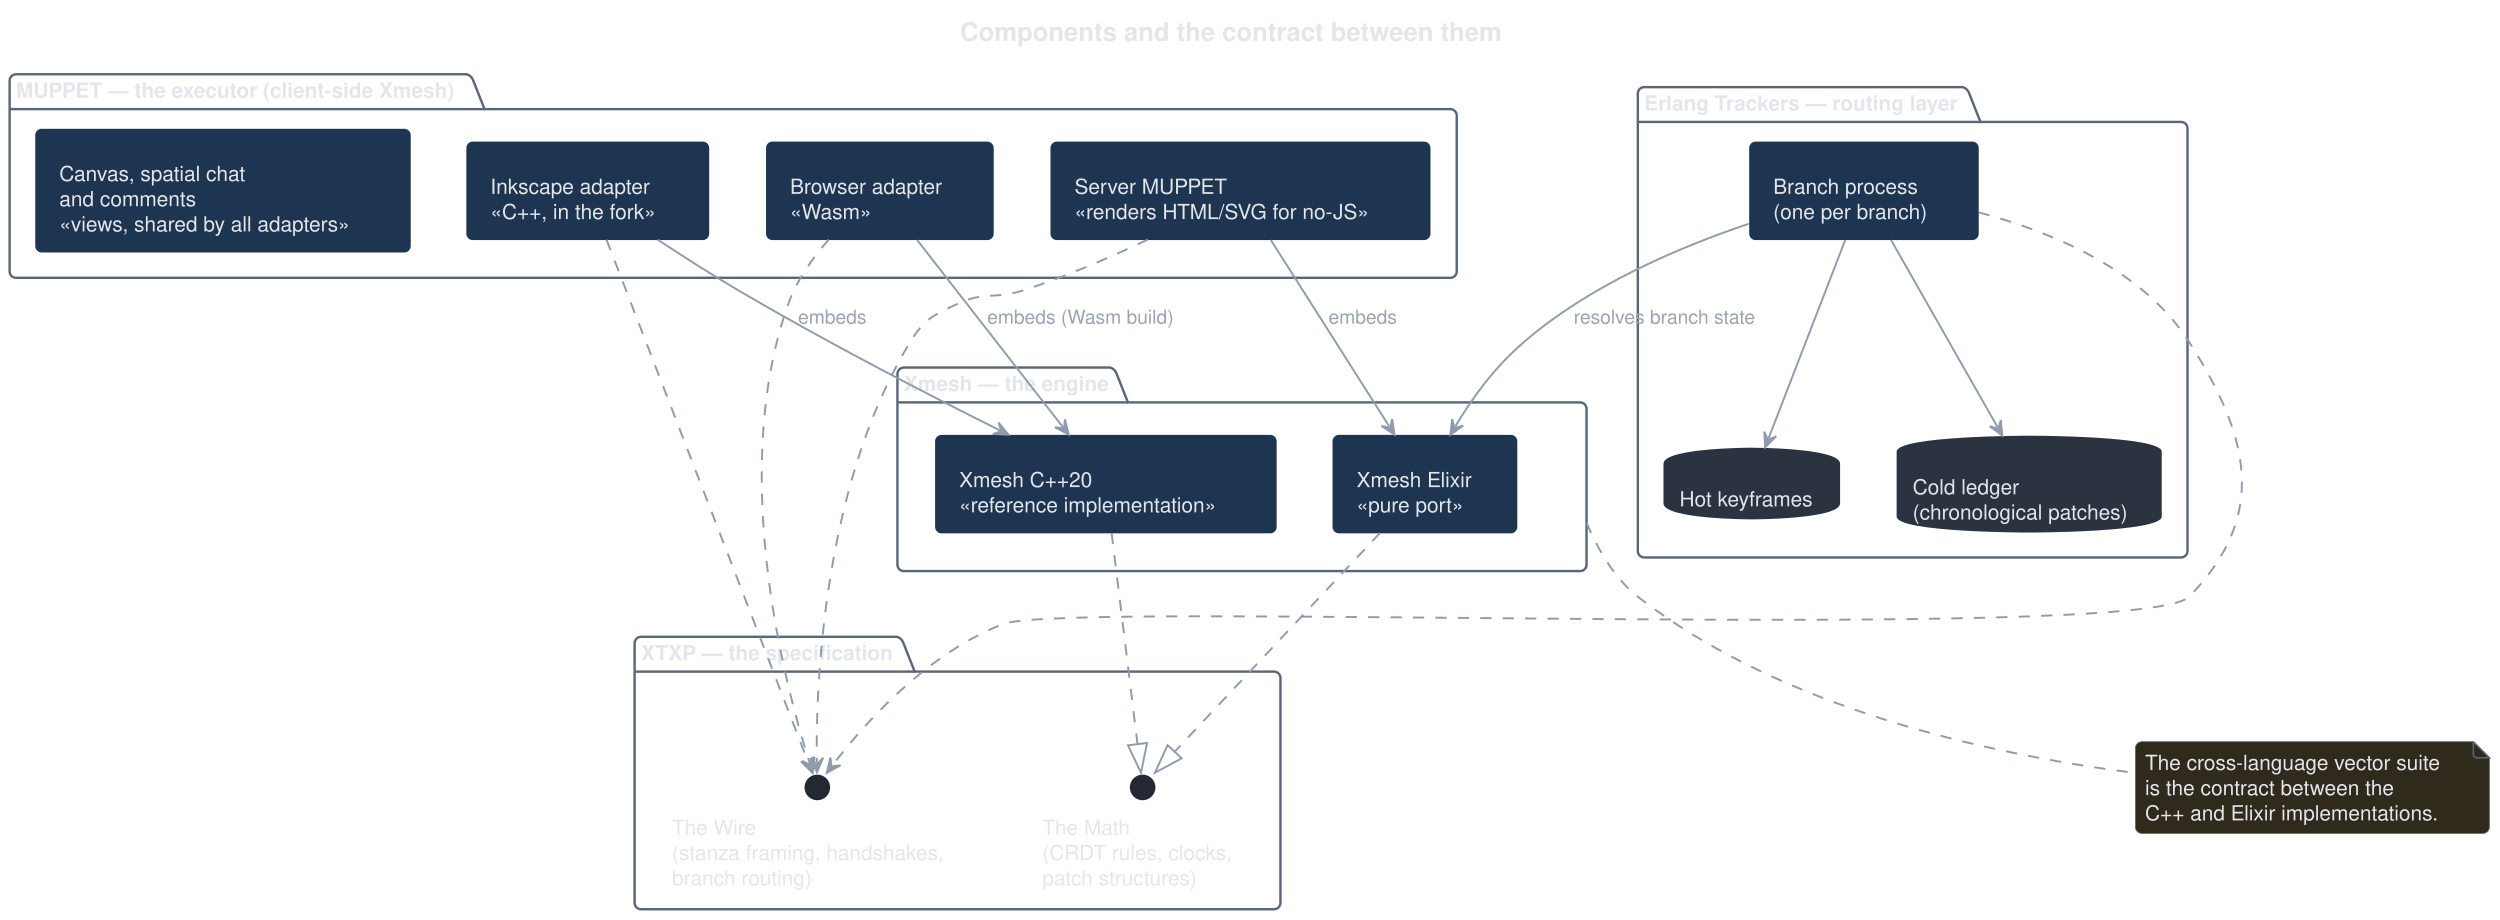
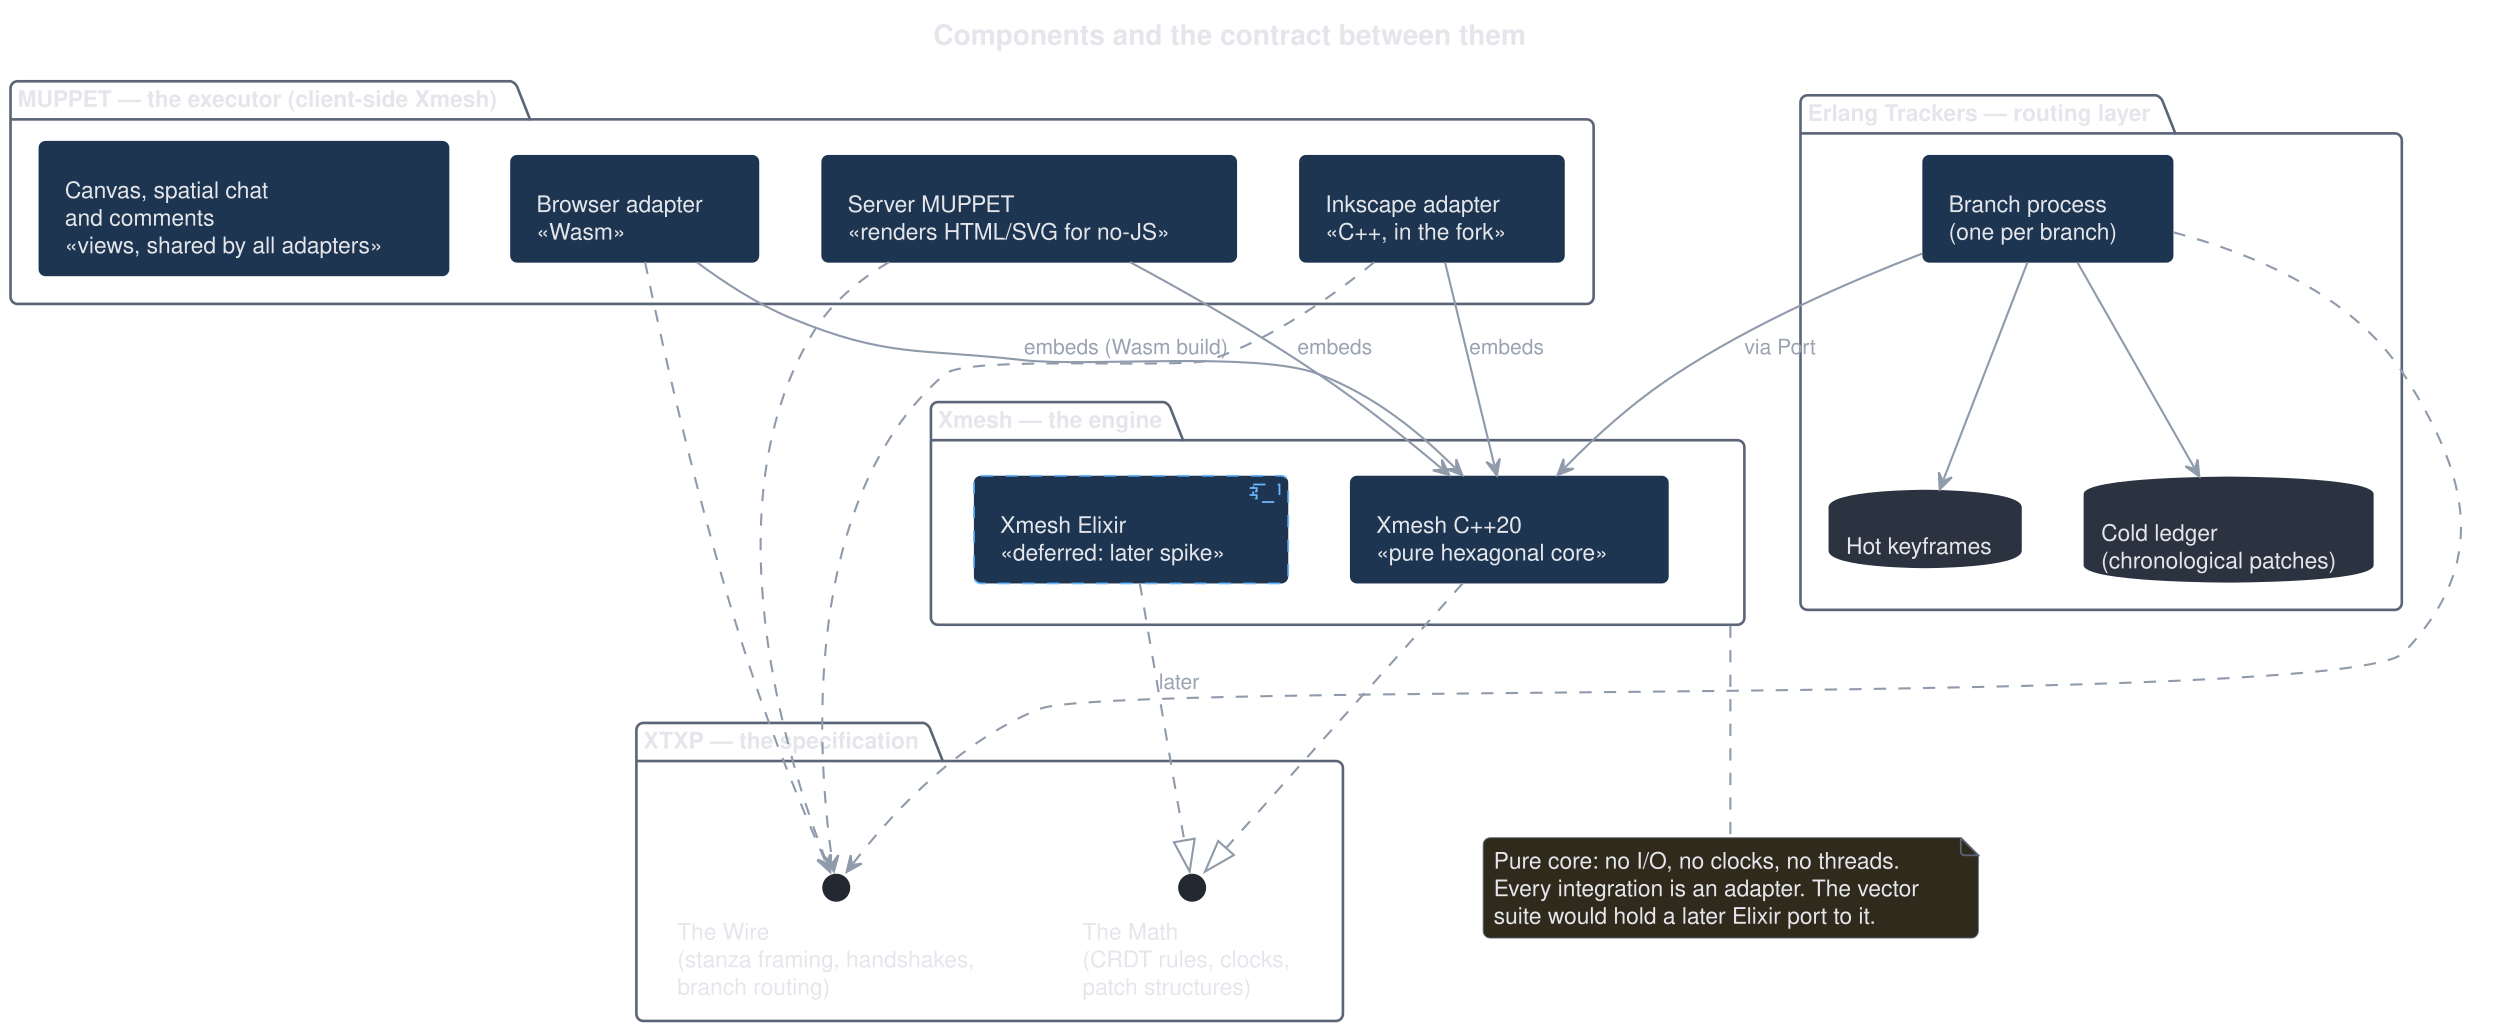
- <svg xmlns="http://www.w3.org/2000/svg" contentStyleType="text/css" data-diagram-type="DESCRIPTION" height="574px" preserveAspectRatio="none" style="width:1560px;height:574px;" version="1.1" viewBox="0 0 1560 574" width="1560px" zoomAndPan="magnify">
+ <svg xmlns="http://www.w3.org/2000/svg" contentStyleType="text/css" data-diagram-type="DESCRIPTION" height="589px" preserveAspectRatio="none" style="width:1426px;height:589px;" version="1.1" viewBox="0 0 1426 589" width="1426px" zoomAndPan="magnify">
  <defs />
  <g>
    <g class="title" data-source-line="2">
-       <text fill="#E4E6EB" font-family="Helvetica" font-size="16" font-weight="bold" lengthAdjust="spacing" textLength="348.234" x="599.067" y="25.5">Components and the contract between them</text>
+       <text fill="#E4E6EB" font-family="Helvetica" font-size="16" font-weight="bold" lengthAdjust="spacing" textLength="348.234" x="532.348" y="25.5">Components and the contract between them</text>
    </g>
    <g class="cluster" data-entity="spec" data-source-line="4" data-uid="ent0002" id="cluster_spec">
-       <path d="M400,397.359 L559.764,397.359 A6,6 0 0 1 563.764,401.359 L570.764,419.089 L795,419.089 A4,4 0 0 1 799,423.089 L799,563.359 A4,4 0 0 1 795,567.359 L400,567.359 A4,4 0 0 1 396,563.359 L396,401.359 A4,4 0 0 1 400,397.359" fill="none" style="stroke:#5B6577;stroke-width:1.5;" />
-       <line style="stroke:#5B6577;stroke-width:1.5;" x1="396" x2="570.764" y1="419.089" y2="419.089" />
-       <text fill="#E4E6EB" font-family="Helvetica" font-size="13" font-weight="bold" lengthAdjust="spacing" textLength="161.764" x="400" y="411.953">XTXP — the specification</text>
+       <path d="M367,412.359 L526.764,412.359 A6,6 0 0 1 530.764,416.359 L537.764,434.089 L762,434.089 A4,4 0 0 1 766,438.089 L766,578.359 A4,4 0 0 1 762,582.359 L367,582.359 A4,4 0 0 1 363,578.359 L363,416.359 A4,4 0 0 1 367,412.359" fill="none" style="stroke:#5B6577;stroke-width:1.5;" />
+       <line style="stroke:#5B6577;stroke-width:1.5;" x1="363" x2="537.764" y1="434.089" y2="434.089" />
+       <text fill="#E4E6EB" font-family="Helvetica" font-size="13" font-weight="bold" lengthAdjust="spacing" textLength="161.764" x="367" y="426.953">XTXP — the specification</text>
    </g>
    <g class="cluster" data-entity="engine" data-source-line="9" data-uid="ent0005" id="cluster_engine">
-       <path d="M564,229.359 L692.825,229.359 A6,6 0 0 1 696.825,233.359 L703.825,251.089 L986,251.089 A4,4 0 0 1 990,255.089 L990,352.359 A4,4 0 0 1 986,356.359 L564,356.359 A4,4 0 0 1 560,352.359 L560,233.359 A4,4 0 0 1 564,229.359" fill="none" style="stroke:#5B6577;stroke-width:1.5;" />
-       <line style="stroke:#5B6577;stroke-width:1.5;" x1="560" x2="703.825" y1="251.089" y2="251.089" />
-       <text fill="#E4E6EB" font-family="Helvetica" font-size="13" font-weight="bold" lengthAdjust="spacing" textLength="130.825" x="564" y="243.953">Xmesh — the engine</text>
+       <path d="M535,229.359 L663.825,229.359 A6,6 0 0 1 667.825,233.359 L674.825,251.089 L991,251.089 A4,4 0 0 1 995,255.089 L995,352.359 A4,4 0 0 1 991,356.359 L535,356.359 A4,4 0 0 1 531,352.359 L531,233.359 A4,4 0 0 1 535,229.359" fill="none" style="stroke:#5B6577;stroke-width:1.5;" />
+       <line style="stroke:#5B6577;stroke-width:1.5;" x1="531" x2="674.825" y1="251.089" y2="251.089" />
+       <text fill="#E4E6EB" font-family="Helvetica" font-size="13" font-weight="bold" lengthAdjust="spacing" textLength="130.825" x="535" y="243.953">Xmesh — the engine</text>
    </g>
    <g class="cluster" data-entity="muppet" data-source-line="14" data-uid="ent0008" id="cluster_muppet">
      <path d="M10,46.359 L291.334,46.359 A6,6 0 0 1 295.334,50.359 L302.334,68.089 L905,68.089 A4,4 0 0 1 909,72.089 L909,169.359 A4,4 0 0 1 905,173.359 L10,173.359 A4,4 0 0 1 6,169.359 L6,50.359 A4,4 0 0 1 10,46.359" fill="none" style="stroke:#5B6577;stroke-width:1.5;" />
      <line style="stroke:#5B6577;stroke-width:1.5;" x1="6" x2="302.334" y1="68.089" y2="68.089" />
      <text fill="#E4E6EB" font-family="Helvetica" font-size="13" font-weight="bold" lengthAdjust="spacing" textLength="283.334" x="10" y="60.953">MUPPET — the executor (client-side Xmesh)</text>
    </g>
    <g class="cluster" data-entity="trk" data-source-line="21" data-uid="ent0013" id="cluster_trk">
-       <path d="M1026,54.359 L1224.795,54.359 A6,6 0 0 1 1228.795,58.359 L1235.795,76.089 L1361,76.089 A4,4 0 0 1 1365,80.089 L1365,343.859 A4,4 0 0 1 1361,347.859 L1026,347.859 A4,4 0 0 1 1022,343.859 L1022,58.359 A4,4 0 0 1 1026,54.359" fill="none" style="stroke:#5B6577;stroke-width:1.5;" />
-       <line style="stroke:#5B6577;stroke-width:1.5;" x1="1022" x2="1235.795" y1="76.089" y2="76.089" />
-       <text fill="#E4E6EB" font-family="Helvetica" font-size="13" font-weight="bold" lengthAdjust="spacing" textLength="200.795" x="1026" y="68.953">Erlang Trackers — routing layer</text>
+       <path d="M1031,54.359 L1229.795,54.359 A6,6 0 0 1 1233.795,58.359 L1240.795,76.089 L1366,76.089 A4,4 0 0 1 1370,80.089 L1370,343.859 A4,4 0 0 1 1366,347.859 L1031,347.859 A4,4 0 0 1 1027,343.859 L1027,58.359 A4,4 0 0 1 1031,54.359" fill="none" style="stroke:#5B6577;stroke-width:1.5;" />
+       <line style="stroke:#5B6577;stroke-width:1.5;" x1="1027" x2="1240.795" y1="76.089" y2="76.089" />
+       <text fill="#E4E6EB" font-family="Helvetica" font-size="13" font-weight="bold" lengthAdjust="spacing" textLength="200.795" x="1031" y="68.953">Erlang Trackers — routing layer</text>
    </g>
    <g class="entity" data-entity="math" data-source-line="5" data-uid="ent0003" id="entity_math">
-       <ellipse cx="713" cy="491.359" fill="#232832" rx="8" ry="8" />
-       <text fill="#E4E6EB" font-family="Helvetica" font-size="13" lengthAdjust="spacing" textLength="58.297" x="650.428" y="520.953">The Math</text>
-       <text fill="#E4E6EB" font-family="Helvetica" font-size="13" lengthAdjust="spacing" textLength="125.144" x="650.428" y="536.683">(CRDT rules, clocks,</text>
-       <text fill="#E4E6EB" font-family="Helvetica" font-size="13" lengthAdjust="spacing" textLength="105.422" x="650.428" y="552.412">patch structures)</text>
+       <ellipse cx="680" cy="506.359" fill="#232832" rx="8" ry="8" />
+       <text fill="#E4E6EB" font-family="Helvetica" font-size="13" lengthAdjust="spacing" textLength="58.297" x="617.428" y="535.953">The Math</text>
+       <text fill="#E4E6EB" font-family="Helvetica" font-size="13" lengthAdjust="spacing" textLength="125.144" x="617.428" y="551.683">(CRDT rules, clocks,</text>
+       <text fill="#E4E6EB" font-family="Helvetica" font-size="13" lengthAdjust="spacing" textLength="105.422" x="617.428" y="567.412">patch structures)</text>
    </g>
    <g class="entity" data-entity="wire" data-source-line="6" data-uid="ent0004" id="entity_wire">
-       <ellipse cx="510" cy="491.359" fill="#232832" rx="8" ry="8" />
-       <text fill="#E4E6EB" font-family="Helvetica" font-size="13" lengthAdjust="spacing" textLength="55.745" x="419.317" y="520.953">The Wire</text>
-       <text fill="#E4E6EB" font-family="Helvetica" font-size="13" lengthAdjust="spacing" textLength="181.365" x="419.317" y="536.683">(stanza framing, handshakes,</text>
-       <text fill="#E4E6EB" font-family="Helvetica" font-size="13" lengthAdjust="spacing" textLength="94.777" x="419.317" y="552.412">branch routing)</text>
+       <ellipse cx="477" cy="506.359" fill="#232832" rx="8" ry="8" />
+       <text fill="#E4E6EB" font-family="Helvetica" font-size="13" lengthAdjust="spacing" textLength="55.745" x="386.317" y="535.953">The Wire</text>
+       <text fill="#E4E6EB" font-family="Helvetica" font-size="13" lengthAdjust="spacing" textLength="181.365" x="386.317" y="551.683">(stanza framing, handshakes,</text>
+       <text fill="#E4E6EB" font-family="Helvetica" font-size="13" lengthAdjust="spacing" textLength="94.777" x="386.317" y="567.412">branch routing)</text>
    </g>
    <g class="entity" data-entity="xcpp" data-source-line="10" data-uid="ent0006" id="entity_xcpp">
-       <rect fill="#1D3550" height="61.459" rx="4" ry="4" width="213.126" x="583.5" y="271.359" />
-       <rect fill="#1D3550" height="10" width="15" x="776.626" y="276.359" />
-       <rect fill="#1D3550" height="2" width="4" x="774.626" y="278.359" />
-       <rect fill="#1D3550" height="2" width="4" x="774.626" y="282.359" />
-       <text fill="#E4E6EB" font-family="Helvetica" font-size="13" lengthAdjust="spacing" textLength="88.867" x="598.5" y="303.953">Xmesh C++20</text>
-       <text fill="#E4E6EB" font-family="Helvetica" font-size="13" lengthAdjust="spacing" textLength="173.126" x="598.5" y="319.683">«reference implementation»</text>
+       <rect fill="#1D3550" height="61.459" rx="4" ry="4" width="181.832" x="770" y="271.359" />
+       <rect fill="#1D3550" height="10" width="15" x="931.832" y="276.359" />
+       <rect fill="#1D3550" height="2" width="4" x="929.832" y="278.359" />
+       <rect fill="#1D3550" height="2" width="4" x="929.832" y="282.359" />
+       <text fill="#E4E6EB" font-family="Helvetica" font-size="13" lengthAdjust="spacing" textLength="88.867" x="785" y="303.953">Xmesh C++20</text>
+       <text fill="#E4E6EB" font-family="Helvetica" font-size="13" lengthAdjust="spacing" textLength="141.832" x="785" y="319.683">«pure hexagonal core»</text>
    </g>
    <g class="entity" data-entity="xex" data-source-line="11" data-uid="ent0007" id="entity_xex">
-       <rect fill="#1D3550" height="61.459" rx="4" ry="4" width="115.29" x="831.5" y="271.359" />
-       <rect fill="#1D3550" height="10" width="15" x="926.79" y="276.359" />
-       <rect fill="#1D3550" height="2" width="4" x="924.79" y="278.359" />
-       <rect fill="#1D3550" height="2" width="4" x="924.79" y="282.359" />
-       <text fill="#E4E6EB" font-family="Helvetica" font-size="13" lengthAdjust="spacing" textLength="75.29" x="846.5" y="303.953">Xmesh Elixir</text>
-       <text fill="#E4E6EB" font-family="Helvetica" font-size="13" lengthAdjust="spacing" textLength="71.824" x="846.5" y="319.683">«pure port»</text>
+       <rect fill="#1D3550" height="61.459" rx="4" ry="4" style="stroke:#6CB8FF;stroke-width:1;stroke-dasharray:7,7;" width="179.318" x="555.5" y="271.359" />
+       <rect fill="#1D3550" height="10" style="stroke:#6CB8FF;stroke-width:1;stroke-dasharray:7,7;" width="15" x="714.818" y="276.359" />
+       <rect fill="#1D3550" height="2" style="stroke:#6CB8FF;stroke-width:1;stroke-dasharray:7,7;" width="4" x="712.818" y="278.359" />
+       <rect fill="#1D3550" height="2" style="stroke:#6CB8FF;stroke-width:1;stroke-dasharray:7,7;" width="4" x="712.818" y="282.359" />
+       <text fill="#E4E6EB" font-family="Helvetica" font-size="13" lengthAdjust="spacing" textLength="75.29" x="570.5" y="303.953">Xmesh Elixir</text>
+       <text fill="#E4E6EB" font-family="Helvetica" font-size="13" lengthAdjust="spacing" textLength="139.318" x="570.5" y="319.683">«deferred: later spike»</text>
    </g>
    <g class="entity" data-entity="mink" data-source-line="15" data-uid="ent0009" id="entity_mink">
-       <rect fill="#1D3550" height="61.459" rx="4" ry="4" width="151.541" x="291" y="88.359" />
-       <rect fill="#1D3550" height="10" width="15" x="422.541" y="93.359" />
-       <rect fill="#1D3550" height="2" width="4" x="420.541" y="95.359" />
-       <rect fill="#1D3550" height="2" width="4" x="420.541" y="99.359" />
-       <text fill="#E4E6EB" font-family="Helvetica" font-size="13" lengthAdjust="spacing" textLength="106.336" x="306" y="120.953">Inkscape adapter</text>
-       <text fill="#E4E6EB" font-family="Helvetica" font-size="13" lengthAdjust="spacing" textLength="111.541" x="306" y="136.683">«C++, in the fork»</text>
+       <rect fill="#1D3550" height="61.459" rx="4" ry="4" width="151.541" x="741" y="88.359" />
+       <rect fill="#1D3550" height="10" width="15" x="872.541" y="93.359" />
+       <rect fill="#1D3550" height="2" width="4" x="870.541" y="95.359" />
+       <rect fill="#1D3550" height="2" width="4" x="870.541" y="99.359" />
+       <text fill="#E4E6EB" font-family="Helvetica" font-size="13" lengthAdjust="spacing" textLength="106.336" x="756" y="120.953">Inkscape adapter</text>
+       <text fill="#E4E6EB" font-family="Helvetica" font-size="13" lengthAdjust="spacing" textLength="111.541" x="756" y="136.683">«C++, in the fork»</text>
    </g>
    <g class="entity" data-entity="mwasm" data-source-line="16" data-uid="ent0010" id="entity_mwasm">
-       <rect fill="#1D3550" height="61.459" rx="4" ry="4" width="142.07" x="478" y="88.359" />
-       <rect fill="#1D3550" height="10" width="15" x="600.07" y="93.359" />
-       <rect fill="#1D3550" height="2" width="4" x="598.07" y="95.359" />
-       <rect fill="#1D3550" height="2" width="4" x="598.07" y="99.359" />
-       <text fill="#E4E6EB" font-family="Helvetica" font-size="13" lengthAdjust="spacing" textLength="102.07" x="493" y="120.953">Browser adapter</text>
-       <text fill="#E4E6EB" font-family="Helvetica" font-size="13" lengthAdjust="spacing" textLength="53.504" x="493" y="136.683">«Wasm»</text>
+       <rect fill="#1D3550" height="61.459" rx="4" ry="4" width="142.07" x="291" y="88.359" />
+       <rect fill="#1D3550" height="10" width="15" x="413.07" y="93.359" />
+       <rect fill="#1D3550" height="2" width="4" x="411.07" y="95.359" />
+       <rect fill="#1D3550" height="2" width="4" x="411.07" y="99.359" />
+       <text fill="#E4E6EB" font-family="Helvetica" font-size="13" lengthAdjust="spacing" textLength="102.07" x="306" y="120.953">Browser adapter</text>
+       <text fill="#E4E6EB" font-family="Helvetica" font-size="13" lengthAdjust="spacing" textLength="53.504" x="306" y="136.683">«Wasm»</text>
    </g>
    <g class="entity" data-entity="msrv" data-source-line="17" data-uid="ent0011" id="entity_msrv">
-       <rect fill="#1D3550" height="61.459" rx="4" ry="4" width="237.12" x="655.5" y="88.359" />
-       <rect fill="#1D3550" height="10" width="15" x="872.62" y="93.359" />
-       <rect fill="#1D3550" height="2" width="4" x="870.62" y="95.359" />
-       <rect fill="#1D3550" height="2" width="4" x="870.62" y="99.359" />
-       <text fill="#E4E6EB" font-family="Helvetica" font-size="13" lengthAdjust="spacing" textLength="98.478" x="670.5" y="120.953">Server MUPPET</text>
-       <text fill="#E4E6EB" font-family="Helvetica" font-size="13" lengthAdjust="spacing" textLength="197.12" x="670.5" y="136.683">«renders HTML/SVG for no-JS»</text>
+       <rect fill="#1D3550" height="61.459" rx="4" ry="4" width="237.12" x="468.5" y="88.359" />
+       <rect fill="#1D3550" height="10" width="15" x="685.62" y="93.359" />
+       <rect fill="#1D3550" height="2" width="4" x="683.62" y="95.359" />
+       <rect fill="#1D3550" height="2" width="4" x="683.62" y="99.359" />
+       <text fill="#E4E6EB" font-family="Helvetica" font-size="13" lengthAdjust="spacing" textLength="98.478" x="483.5" y="120.953">Server MUPPET</text>
+       <text fill="#E4E6EB" font-family="Helvetica" font-size="13" lengthAdjust="spacing" textLength="197.12" x="483.5" y="136.683">«renders HTML/SVG for no-JS»</text>
    </g>
    <g class="entity" data-entity="mviews" data-source-line="18" data-uid="ent0012" id="entity_mviews">
      <rect fill="#1D3550" height="77.189" rx="4" ry="4" width="234.302" x="22" y="80.359" />
      <rect fill="#1D3550" height="10" width="15" x="236.302" y="85.359" />
      <rect fill="#1D3550" height="2" width="4" x="234.302" y="87.359" />
      <rect fill="#1D3550" height="2" width="4" x="234.302" y="91.359" />
      <text fill="#E4E6EB" font-family="Helvetica" font-size="13" lengthAdjust="spacing" textLength="123.64" x="37" y="112.953">Canvas, spatial chat</text>
      <text fill="#E4E6EB" font-family="Helvetica" font-size="13" lengthAdjust="spacing" textLength="90.968" x="37" y="128.683">and comments</text>
      <text fill="#E4E6EB" font-family="Helvetica" font-size="13" lengthAdjust="spacing" textLength="194.302" x="37" y="144.412">«views, shared by all adapters»</text>
    </g>
    <g class="entity" data-entity="branch" data-source-line="22" data-uid="ent0014" id="entity_branch">
-       <rect fill="#1D3550" height="61.459" rx="4" ry="4" width="143.232" x="1091.5" y="88.359" />
-       <rect fill="#1D3550" height="10" width="15" x="1214.732" y="93.359" />
-       <rect fill="#1D3550" height="2" width="4" x="1212.732" y="95.359" />
-       <rect fill="#1D3550" height="2" width="4" x="1212.732" y="99.359" />
-       <text fill="#E4E6EB" font-family="Helvetica" font-size="13" lengthAdjust="spacing" textLength="96.529" x="1106.5" y="120.953">Branch process</text>
-       <text fill="#E4E6EB" font-family="Helvetica" font-size="13" lengthAdjust="spacing" textLength="103.232" x="1106.5" y="136.683">(one per branch)</text>
+       <rect fill="#1D3550" height="61.459" rx="4" ry="4" width="143.232" x="1096.5" y="88.359" />
+       <rect fill="#1D3550" height="10" width="15" x="1219.732" y="93.359" />
+       <rect fill="#1D3550" height="2" width="4" x="1217.732" y="95.359" />
+       <rect fill="#1D3550" height="2" width="4" x="1217.732" y="99.359" />
+       <text fill="#E4E6EB" font-family="Helvetica" font-size="13" lengthAdjust="spacing" textLength="96.529" x="1111.5" y="120.953">Branch process</text>
+       <text fill="#E4E6EB" font-family="Helvetica" font-size="13" lengthAdjust="spacing" textLength="103.232" x="1111.5" y="136.683">(one per branch)</text>
    </g>
    <g class="entity" data-entity="hot" data-source-line="23" data-uid="ent0015" id="entity_hot">
-       <path d="M1038,289.359 C1038,279.359 1093.11,279.359 1093.11,279.359 C1093.11,279.359 1148.219,279.359 1148.219,289.359 L1148.219,314.089 C1148.219,324.089 1093.11,324.089 1093.11,324.089 C1093.11,324.089 1038,324.089 1038,314.089 L1038,289.359" fill="#2B3240" />
-       <path d="M1038,289.359 C1038,299.359 1093.11,299.359 1093.11,299.359 C1093.11,299.359 1148.219,299.359 1148.219,289.359" fill="none" />
-       <text fill="#E4E6EB" font-family="Helvetica" font-size="13" lengthAdjust="spacing" textLength="90.219" x="1048" y="315.953">Hot keyframes</text>
+       <path d="M1043,289.359 C1043,279.359 1098.11,279.359 1098.11,279.359 C1098.11,279.359 1153.219,279.359 1153.219,289.359 L1153.219,314.089 C1153.219,324.089 1098.11,324.089 1098.11,324.089 C1098.11,324.089 1043,324.089 1043,314.089 L1043,289.359" fill="#2B3240" />
+       <path d="M1043,289.359 C1043,299.359 1098.11,299.359 1098.11,299.359 C1098.11,299.359 1153.219,299.359 1153.219,289.359" fill="none" />
+       <text fill="#E4E6EB" font-family="Helvetica" font-size="13" lengthAdjust="spacing" textLength="90.219" x="1053" y="315.953">Hot keyframes</text>
    </g>
    <g class="entity" data-entity="cold" data-source-line="24" data-uid="ent0016" id="entity_cold">
-       <path d="M1183.5,281.859 C1183.5,271.859 1266.212,271.859 1266.212,271.859 C1266.212,271.859 1348.925,271.859 1348.925,281.859 L1348.925,322.318 C1348.925,332.318 1266.212,332.318 1266.212,332.318 C1266.212,332.318 1183.5,332.318 1183.5,322.318 L1183.5,281.859" fill="#2B3240" />
-       <path d="M1183.5,281.859 C1183.5,291.859 1266.212,291.859 1266.212,291.859 C1266.212,291.859 1348.925,291.859 1348.925,281.859" fill="none" />
-       <text fill="#E4E6EB" font-family="Helvetica" font-size="13" lengthAdjust="spacing" textLength="71.189" x="1193.5" y="308.453">Cold ledger</text>
-       <text fill="#E4E6EB" font-family="Helvetica" font-size="13" lengthAdjust="spacing" textLength="145.425" x="1193.5" y="324.183">(chronological patches)</text>
+       <path d="M1188.5,281.859 C1188.5,271.859 1271.212,271.859 1271.212,271.859 C1271.212,271.859 1353.925,271.859 1353.925,281.859 L1353.925,322.318 C1353.925,332.318 1271.212,332.318 1271.212,332.318 C1271.212,332.318 1188.5,332.318 1188.5,322.318 L1188.5,281.859" fill="#2B3240" />
+       <path d="M1188.5,281.859 C1188.5,291.859 1271.212,291.859 1271.212,291.859 C1271.212,291.859 1353.925,291.859 1353.925,281.859" fill="none" />
+       <text fill="#E4E6EB" font-family="Helvetica" font-size="13" lengthAdjust="spacing" textLength="71.189" x="1198.5" y="308.453">Cold ledger</text>
+       <text fill="#E4E6EB" font-family="Helvetica" font-size="13" lengthAdjust="spacing" textLength="145.425" x="1198.5" y="324.183">(chronological patches)</text>
    </g>
    <g class="entity" data-entity="GMN29" data-source-line="41" data-uid="ent0030" id="entity_GMN29">
-       <path d="M1332.5,466.859 L1332.5,516.048 A4,4 0 0 0 1336.5,520.048 L1549.369,520.048 A4,4 0 0 0 1553.369,516.048 L1553.369,472.859 L1543.369,462.859 L1336.5,462.859 A4,4 0 0 0 1332.5,466.859" fill="#2F2A1C" style="stroke:#5B6577;stroke-width:0.5;" />
-       <path d="M1543.369,462.859 L1543.369,470.859 A2,2 0 0 0 1545.369,472.859 L1553.369,472.859 L1543.369,462.859" fill="#2F2A1C" style="stroke:#5B6577;stroke-width:1;" />
-       <text fill="#E4E6EB" font-family="Helvetica" font-size="13" lengthAdjust="spacing" textLength="199.869" x="1338.5" y="480.453">The cross-language vector suite</text>
-       <text fill="#E4E6EB" font-family="Helvetica" font-size="13" lengthAdjust="spacing" textLength="167.972" x="1338.5" y="496.183">is the contract between the</text>
-       <text fill="#E4E6EB" font-family="Helvetica" font-size="13" lengthAdjust="spacing" textLength="194.765" x="1338.5" y="511.912">C++ and Elixir implementations.</text>
+       <path d="M846,481.859 L846,531.048 A4,4 0 0 0 850,535.048 L1124.435,535.048 A4,4 0 0 0 1128.435,531.048 L1128.435,487.859 L1118.435,477.859 L850,477.859 A4,4 0 0 0 846,481.859" fill="#2F2A1C" style="stroke:#5B6577;stroke-width:0.5;" />
+       <path d="M1118.435,477.859 L1118.435,485.859 A2,2 0 0 0 1120.435,487.859 L1128.435,487.859 L1118.435,477.859" fill="#2F2A1C" style="stroke:#5B6577;stroke-width:1;" />
+       <text fill="#E4E6EB" font-family="Helvetica" font-size="13" lengthAdjust="spacing" textLength="247.603" x="852" y="495.453">Pure core: no I/O, no clocks, no threads.</text>
+       <text fill="#E4E6EB" font-family="Helvetica" font-size="13" lengthAdjust="spacing" textLength="261.435" x="852" y="511.183">Every integration is an adapter. The vector</text>
+       <text fill="#E4E6EB" font-family="Helvetica" font-size="13" lengthAdjust="spacing" textLength="234.419" x="852" y="526.912">suite would hold a later Elixir port to it.</text>
    </g>
    <g class="link" data-entity-1="xcpp" data-entity-2="math" data-source-line="27" data-uid="lnk17" id="link_xcpp_math">
-       <path d="M693.64,332.569 C699.04,376.559 706.672,438.713 709.812,464.353" fill="none" id="xcpp-to-math" style="stroke:#8F9AAB;stroke-width:1.2;stroke-dasharray:7,7;" />
-       <polygon fill="none" points="712,482.219,715.768,463.623,703.856,465.082,712,482.219" style="stroke:#8F9AAB;stroke-width:1.2;" />
+       <path d="M834.29,332.739 C792.01,380.049 723.915,456.229 699.345,483.719" fill="none" id="xcpp-to-math" style="stroke:#8F9AAB;stroke-width:1.2;stroke-dasharray:7,7;" />
+       <polygon fill="none" points="687.35,497.139,703.819,487.717,694.872,479.72,687.35,497.139" style="stroke:#8F9AAB;stroke-width:1.2;" />
    </g>
    <g class="link" data-entity-1="xex" data-entity-2="math" data-source-line="28" data-uid="lnk18" id="link_xex_math">
-       <path d="M861.11,332.569 C819.82,376.559 757.03,443.456 732.96,469.096" fill="none" id="xex-to-math" style="stroke:#8F9AAB;stroke-width:1.2;stroke-dasharray:7,7;" />
-       <polygon fill="none" points="720.64,482.219,737.334,473.203,728.585,464.989,720.64,482.219" style="stroke:#8F9AAB;stroke-width:1.2;" />
+       <path d="M650.16,332.739 C658.34,380.049 670.765,451.912 675.515,479.402" fill="none" id="xex-to-math" style="stroke:#8F9AAB;stroke-width:1.2;stroke-dasharray:7,7;" />
+       <polygon fill="none" points="678.58,497.139,681.428,478.381,669.603,480.424,678.58,497.139" style="stroke:#8F9AAB;stroke-width:1.2;" />
+       <text fill="#9AA3B2" font-family="Helvetica" font-size="12" lengthAdjust="spacing" textLength="25.084" x="661" y="392.984">later</text>
    </g>
    <g class="link" data-entity-1="mink" data-entity-2="xcpp" data-source-line="29" data-uid="lnk19" id="link_mink_xcpp">
-       <path d="M410.43,149.549 C426.15,159.959 444.18,171.499 461,181.359 C516.9,214.129 577.29,245.302 623.96,268.572" fill="none" id="mink-to-xcpp" style="stroke:#8F9AAB;stroke-width:1.2;" />
-       <polygon fill="#8F9AAB" points="629.33,271.249,623.061,263.654,624.855,269.018,619.491,270.813,629.33,271.249" style="stroke:#8F9AAB;stroke-width:1.2;" />
-       <text fill="#9AA3B2" font-family="Helvetica" font-size="12" lengthAdjust="spacing" textLength="45.533" x="498" y="201.984">embeds</text>
+       <path d="M824.27,149.749 C832.44,183.389 844.233,231.869 852.383,265.399" fill="none" id="mink-to-xcpp" style="stroke:#8F9AAB;stroke-width:1.2;" />
+       <polygon fill="#8F9AAB" points="853.8,271.229,855.561,261.539,852.619,266.371,847.788,263.429,853.8,271.229" style="stroke:#8F9AAB;stroke-width:1.2;" />
+       <text fill="#9AA3B2" font-family="Helvetica" font-size="12" lengthAdjust="spacing" textLength="45.533" x="838" y="201.984">embeds</text>
    </g>
    <g class="link" data-entity-1="mwasm" data-entity-2="xcpp" data-source-line="30" data-uid="lnk20" id="link_mwasm_xcpp">
-       <path d="M572.28,149.749 C598.49,183.389 637.113,232.966 663.233,266.496" fill="none" id="mwasm-to-xcpp" style="stroke:#8F9AAB;stroke-width:1.2;" />
-       <polygon fill="#8F9AAB" points="666.92,271.229,664.545,261.671,663.847,267.285,658.234,266.588,666.92,271.229" style="stroke:#8F9AAB;stroke-width:1.2;" />
-       <text fill="#9AA3B2" font-family="Helvetica" font-size="12" lengthAdjust="spacing" textLength="124.049" x="616" y="201.984">embeds (Wasm build)</text>
+       <path d="M397.62,149.669 C413.14,161.219 432.08,173.529 451,181.359 C506.1,204.149 523.76,198.599 583,205.359 C620.36,209.619 716.84,200.049 752,213.359 C784,225.469 809.574,246.55 829.904,266.85" fill="none" id="mwasm-to-xcpp" style="stroke:#8F9AAB;stroke-width:1.2;" />
+       <polygon fill="#8F9AAB" points="834.15,271.089,830.608,261.9,830.612,267.557,824.955,267.561,834.15,271.089" style="stroke:#8F9AAB;stroke-width:1.2;" />
+       <text fill="#9AA3B2" font-family="Helvetica" font-size="12" lengthAdjust="spacing" textLength="124.049" x="584" y="201.984">embeds (Wasm build)</text>
    </g>
-     <g class="link" data-entity-1="msrv" data-entity-2="xex" data-source-line="31" data-uid="lnk21" id="link_msrv_xex">
-       <path d="M792.99,149.749 C814.36,183.389 845.653,232.635 866.953,266.165" fill="none" id="msrv-to-xex" style="stroke:#8F9AAB;stroke-width:1.2;" />
-       <polygon fill="#8F9AAB" points="870.17,271.229,868.721,261.488,867.489,267.009,861.968,265.777,870.17,271.229" style="stroke:#8F9AAB;stroke-width:1.2;" />
-       <text fill="#9AA3B2" font-family="Helvetica" font-size="12" lengthAdjust="spacing" textLength="45.533" x="829" y="201.984">embeds</text>
+     <g class="link" data-entity-1="msrv" data-entity-2="xcpp" data-source-line="31" data-uid="lnk21" id="link_msrv_xcpp">
+       <path d="M644.49,149.479 C676.84,166.879 717.53,189.979 752,213.359 C778.11,231.069 801.221,249.494 822.161,267.134" fill="none" id="msrv-to-xcpp" style="stroke:#8F9AAB;stroke-width:1.2;" />
+       <polygon fill="#8F9AAB" points="826.75,270.999,822.444,262.142,822.926,267.778,817.29,268.26,826.75,270.999" style="stroke:#8F9AAB;stroke-width:1.2;" />
+       <text fill="#9AA3B2" font-family="Helvetica" font-size="12" lengthAdjust="spacing" textLength="45.533" x="740" y="201.984">embeds</text>
    </g>
    <g class="link" data-entity-1="mink" data-entity-2="wire" data-source-line="32" data-uid="lnk22" id="link_mink_wire">
-       <path d="M378.46,149.549 C408.75,228.029 487.599,432.332 504.659,476.522" fill="none" id="mink-to-wire" style="stroke:#8F9AAB;stroke-width:1.2;stroke-dasharray:7,7;" />
-       <polygon fill="#8F9AAB" points="506.82,482.119,507.31,472.283,505.019,477.455,499.847,475.164,506.82,482.119" style="stroke:#8F9AAB;stroke-width:1.2;" />
+       <path d="M783.88,149.559 C759.72,169.269 725.16,193.599 690,205.359 C674.07,210.689 551.77,202.439 539,213.359 C450.17,289.289 468.832,452.087 474.752,491.217" fill="none" id="mink-to-wire" style="stroke:#8F9AAB;stroke-width:1.2;stroke-dasharray:7,7;" />
+       <polygon fill="#8F9AAB" points="475.65,497.149,478.259,487.652,474.902,492.206,470.349,488.849,475.65,497.149" style="stroke:#8F9AAB;stroke-width:1.2;" />
    </g>
    <g class="link" data-entity-1="mwasm" data-entity-2="wire" data-source-line="33" data-uid="lnk23" id="link_mwasm_wire">
-       <path d="M517.15,149.459 C507.1,160.849 497.25,174.669 492,189.359 C452.69,299.279 493.666,440.393 505.366,476.413" fill="none" id="mwasm-to-wire" style="stroke:#8F9AAB;stroke-width:1.2;stroke-dasharray:7,7;" />
-       <polygon fill="#8F9AAB" points="507.22,482.119,508.244,472.324,505.675,477.364,500.635,474.795,507.22,482.119" style="stroke:#8F9AAB;stroke-width:1.2;" />
+       <path d="M367.91,149.389 C378.49,200.469 402.48,308.329 433,396.359 C446.3,434.729 463.093,473.818 470.993,491.768" fill="none" id="mwasm-to-wire" style="stroke:#8F9AAB;stroke-width:1.2;stroke-dasharray:7,7;" />
+       <polygon fill="#8F9AAB" points="473.41,497.259,473.446,487.411,471.396,492.683,466.123,490.633,473.41,497.259" style="stroke:#8F9AAB;stroke-width:1.2;" />
    </g>
    <g class="link" data-entity-1="msrv" data-entity-2="wire" data-source-line="34" data-uid="lnk24" id="link_msrv_wire">
-       <path d="M716.24,149.489 C692.49,160.739 664.4,172.869 638,181.359 C620.74,186.909 614.43,181.699 598,189.359 C582.52,196.569 576.94,198.809 568,213.359 C510.87,306.279 509.116,440.35 509.676,475.92" fill="none" id="msrv-to-wire" style="stroke:#8F9AAB;stroke-width:1.2;stroke-dasharray:7,7;" />
-       <polygon fill="#8F9AAB" points="509.77,481.919,513.628,472.858,509.691,476.92,505.629,472.983,509.77,481.919" style="stroke:#8F9AAB;stroke-width:1.2;" />
+       <path d="M507.05,149.509 C490.09,159.559 474.24,172.619 464,189.359 C399.53,294.739 456.212,453.404 471.423,491.644" fill="none" id="msrv-to-wire" style="stroke:#8F9AAB;stroke-width:1.2;stroke-dasharray:7,7;" />
+       <polygon fill="#8F9AAB" points="473.64,497.219,474.031,487.378,471.792,492.573,466.597,490.335,473.64,497.219" style="stroke:#8F9AAB;stroke-width:1.2;" />
    </g>
    <g class="link" data-entity-1="branch" data-entity-2="wire" data-source-line="35" data-uid="lnk25" id="link_branch_wire">
-       <path d="M1234.73,132.529 C1280.8,144.789 1337.23,168.429 1366,213.359 C1404.11,272.869 1415.39,321.819 1366,372.359 C1337.26,401.769 664.34,374.499 626,389.359 C574.96,409.139 534.906,457.229 519.526,477.509" fill="none" id="branch-to-wire" style="stroke:#8F9AAB;stroke-width:1.2;stroke-dasharray:7,7;" />
-       <polygon fill="#8F9AAB" points="515.9,482.289,524.525,477.535,518.921,478.305,518.151,472.701,515.9,482.289" style="stroke:#8F9AAB;stroke-width:1.2;" />
+       <path d="M1239.73,132.529 C1285.8,144.789 1342.23,168.429 1371,213.359 C1409.11,272.869 1419.93,321.369 1371,372.359 C1341.05,403.569 633.19,388.359 593,404.359 C542.14,424.599 501.998,472.426 486.568,492.576" fill="none" id="branch-to-wire" style="stroke:#8F9AAB;stroke-width:1.2;stroke-dasharray:7,7;" />
+       <polygon fill="#8F9AAB" points="482.92,497.339,491.568,492.626,485.96,493.37,485.216,487.762,482.92,497.339" style="stroke:#8F9AAB;stroke-width:1.2;" />
    </g>
-     <g class="link" data-entity-1="branch" data-entity-2="xex" data-source-line="36" data-uid="lnk26" id="link_branch_xex">
-       <path d="M1091.23,139.629 C1047.1,154.489 991.46,178.359 951,213.359 C932.13,229.679 919.119,247.745 908.059,266.165" fill="none" id="branch-to-xex" style="stroke:#8F9AAB;stroke-width:1.2;" />
-       <polygon fill="#8F9AAB" points="904.97,271.309,913.032,265.652,907.544,267.023,906.174,261.534,904.97,271.309" style="stroke:#8F9AAB;stroke-width:1.2;" />
-       <text fill="#9AA3B2" font-family="Helvetica" font-size="12" lengthAdjust="spacing" textLength="122.338" x="982" y="201.984">resolves branch state</text>
+     <g class="link" data-entity-1="branch" data-entity-2="xcpp" data-source-line="36" data-uid="lnk26" id="link_branch_xcpp">
+       <path d="M1096.28,144.689 C1053.73,161.039 999.75,184.709 956,213.359 C931.05,229.699 910.59,248.395 892.64,266.705" fill="none" id="branch-to-xcpp" style="stroke:#8F9AAB;stroke-width:1.2;" />
+       <polygon fill="#8F9AAB" points="888.44,270.989,897.597,267.363,891.94,267.419,891.884,261.762,888.44,270.989" style="stroke:#8F9AAB;stroke-width:1.2;" />
+       <text fill="#9AA3B2" font-family="Helvetica" font-size="12" lengthAdjust="spacing" textLength="43.066" x="995" y="201.984">via Port</text>
    </g>
    <g class="link" data-entity-1="branch" data-entity-2="hot" data-source-line="37" data-uid="lnk27" id="link_branch_hot">
-       <path d="M1151.44,149.749 C1137.34,186.199 1116.023,241.323 1103.553,273.583" fill="none" id="branch-to-hot" style="stroke:#8F9AAB;stroke-width:1.2;" />
-       <polygon fill="#8F9AAB" points="1101.39,279.179,1108.366,272.227,1103.193,274.516,1100.904,269.342,1101.39,279.179" style="stroke:#8F9AAB;stroke-width:1.2;" />
+       <path d="M1156.44,149.749 C1142.34,186.199 1121.023,241.323 1108.553,273.583" fill="none" id="branch-to-hot" style="stroke:#8F9AAB;stroke-width:1.2;" />
+       <polygon fill="#8F9AAB" points="1106.39,279.179,1113.366,272.227,1108.193,274.516,1105.904,269.342,1106.39,279.179" style="stroke:#8F9AAB;stroke-width:1.2;" />
    </g>
    <g class="link" data-entity-1="branch" data-entity-2="cold" data-source-line="38" data-uid="lnk28" id="link_branch_cold">
-       <path d="M1180.01,149.749 C1199.26,183.589 1227.463,233.135 1246.513,266.615" fill="none" id="branch-to-cold" style="stroke:#8F9AAB;stroke-width:1.2;" />
-       <polygon fill="#8F9AAB" points="1249.48,271.829,1248.506,262.029,1247.007,267.484,1241.553,265.985,1249.48,271.829" style="stroke:#8F9AAB;stroke-width:1.2;" />
+       <path d="M1185.01,149.749 C1204.26,183.589 1232.463,233.135 1251.513,266.615" fill="none" id="branch-to-cold" style="stroke:#8F9AAB;stroke-width:1.2;" />
+       <polygon fill="#8F9AAB" points="1254.48,271.829,1253.506,262.029,1252.007,267.484,1246.553,265.985,1254.48,271.829" style="stroke:#8F9AAB;stroke-width:1.2;" />
    </g>
    <g class="link" data-entity-1="engine" data-entity-2="GMN29" data-source-line="41" data-uid="lnk31" id="link_engine_GMN29">
-       <path d="M990.054,326.175 C990.144,326.39 990.235,326.605 990.327,326.821 C990.51,327.254 990.697,327.689 990.887,328.127 C991.268,329.003 991.66,329.891 992.066,330.787 C998.56,345.127 1008.37,361.764 1022,372.359 C1111.88,442.249 1240.97,470.749 1332.47,482.369" fill="none" id="engine-GMN29" style="stroke:#8F9AAB;stroke-width:1.2;stroke-dasharray:7,7;" />
+       <path d="M987,356.798 C987,357.33 987,357.865 987,358.402 C987,362.699 987,367.135 987,371.668 C987,407.932 987,450.404 987,477.579" fill="none" id="engine-GMN29" style="stroke:#8F9AAB;stroke-width:1.2;stroke-dasharray:7,7;" />
    </g>
  </g>
</svg>
